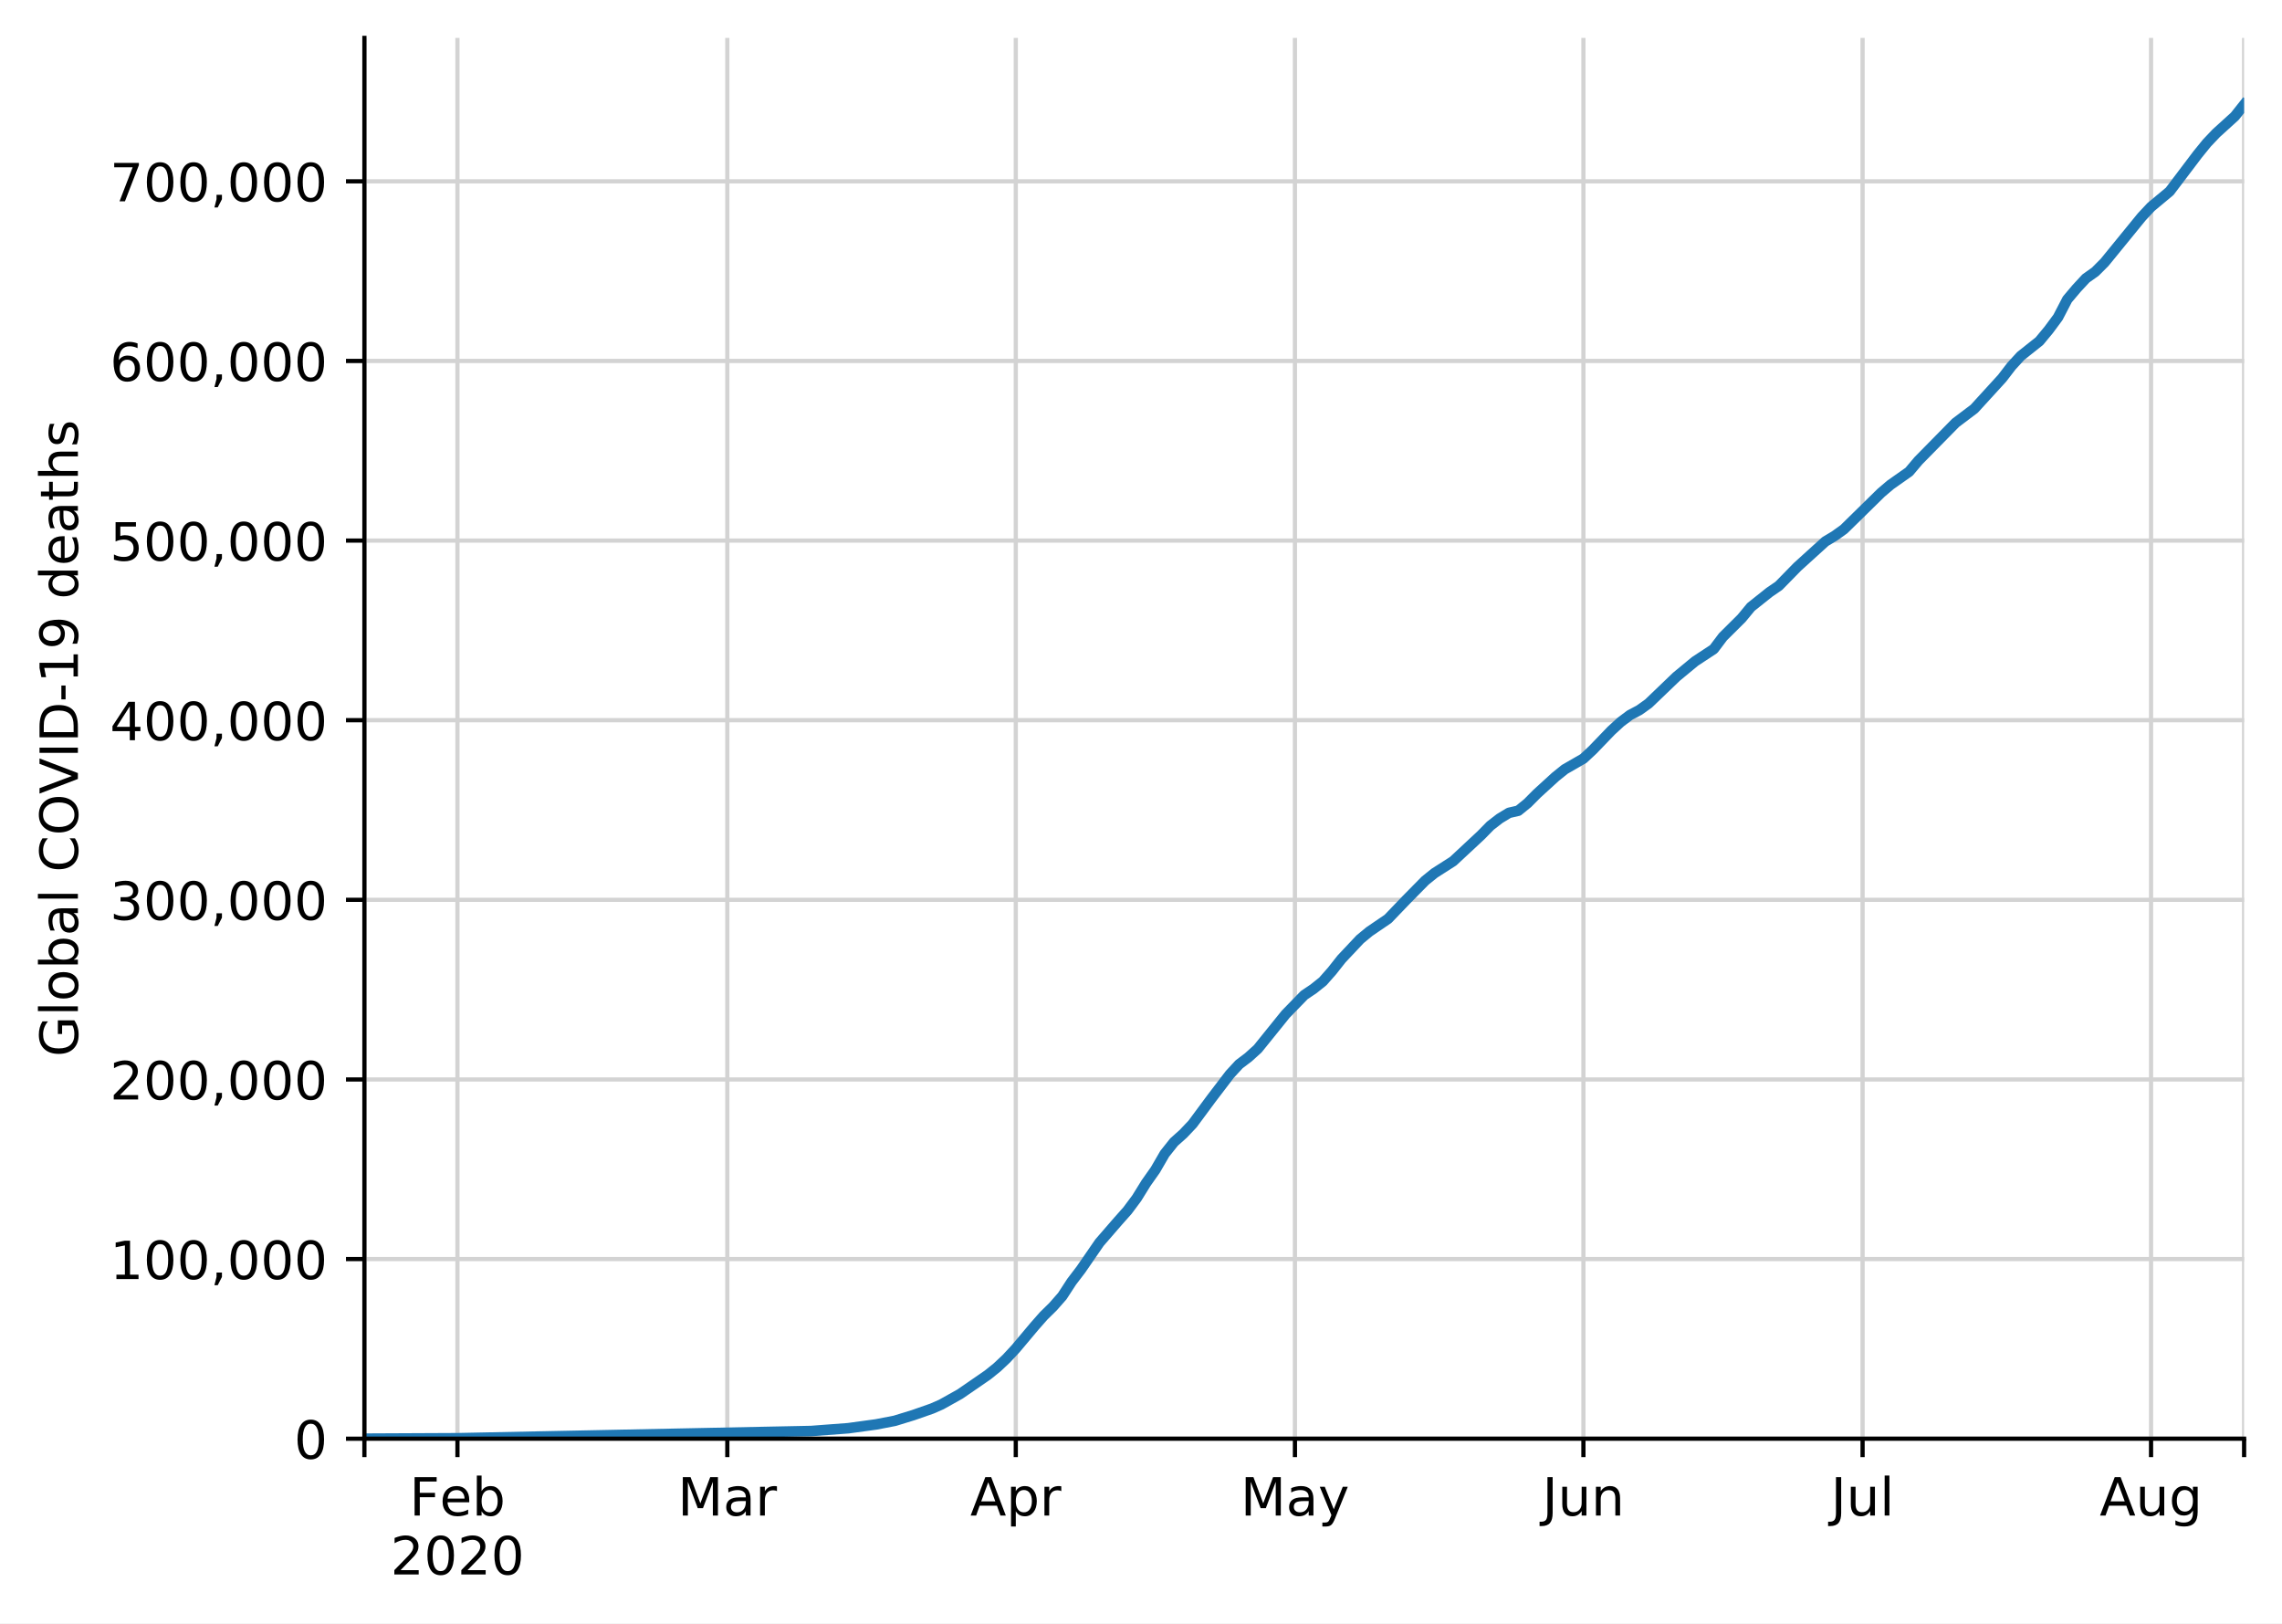
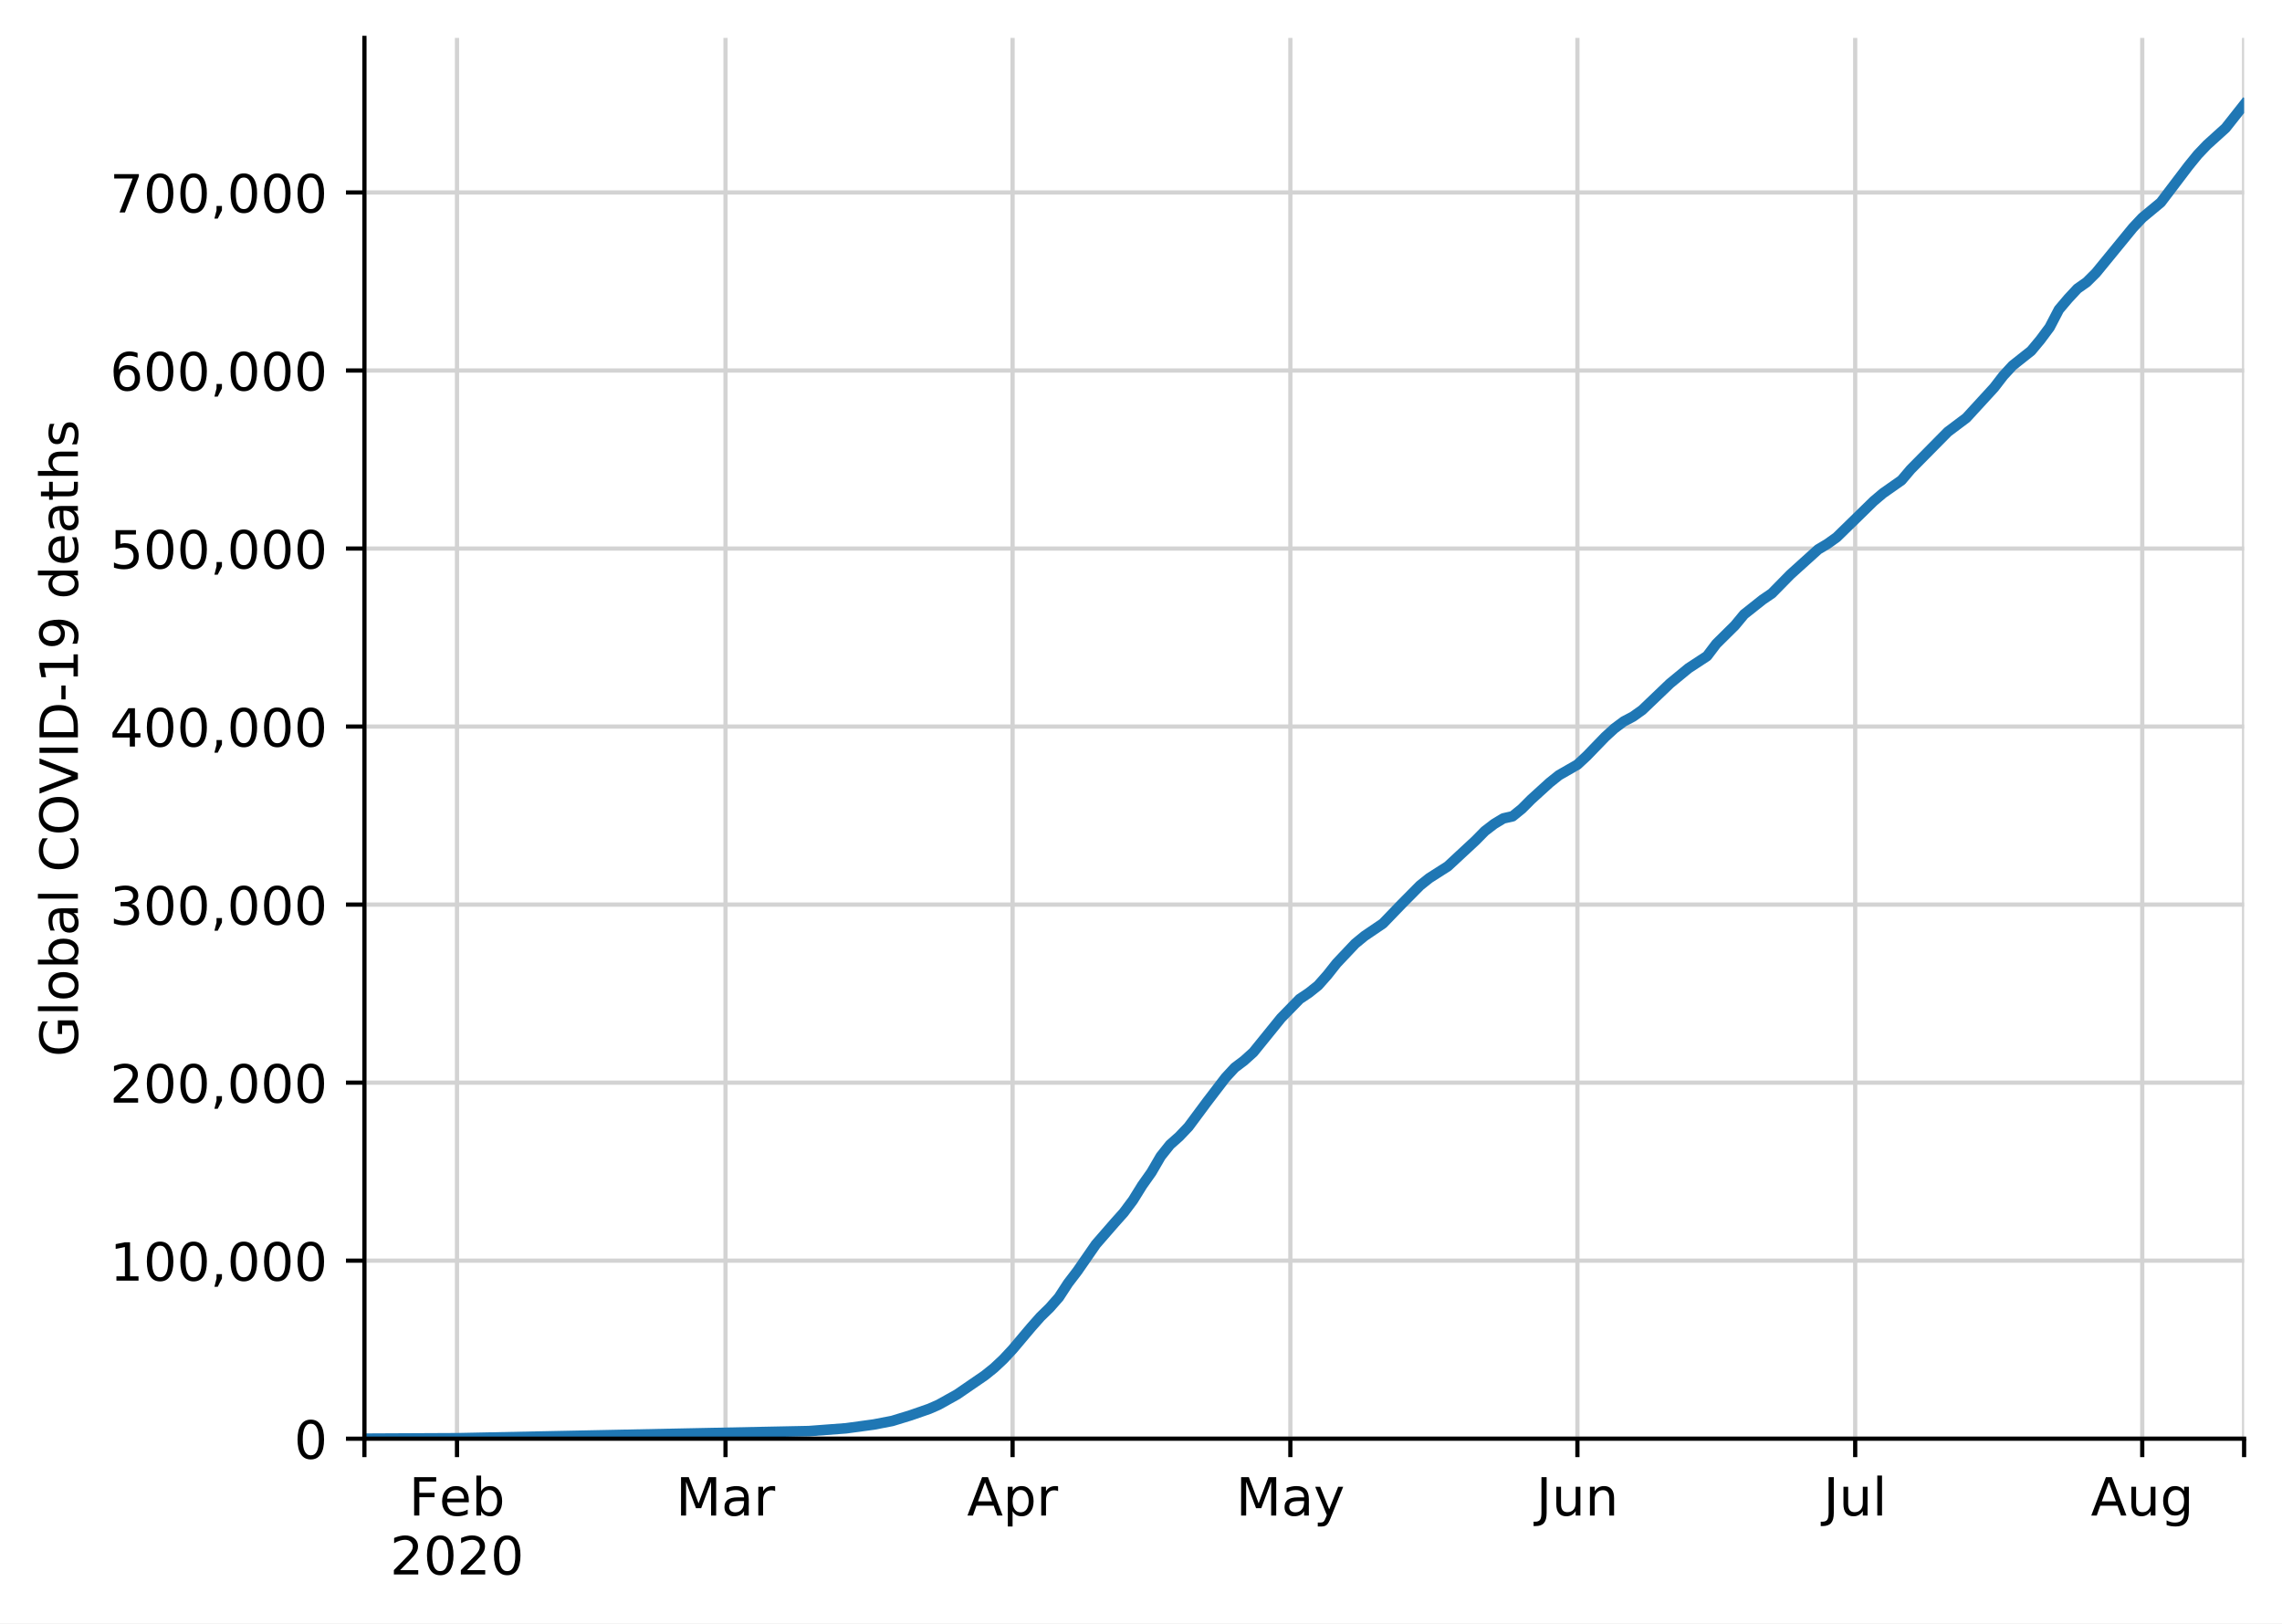
<svg xmlns="http://www.w3.org/2000/svg" xmlns:xlink="http://www.w3.org/1999/xlink" height="308.388pt" version="1.1" viewBox="0 0 433.551 308.388" width="433.551pt">
  <defs>
    <style type="text/css">
*{stroke-linecap:butt;stroke-linejoin:round;}
  </style>
  </defs>
  <g id="figure_1">
    <g id="patch_1">
      <path d="M 0 308.388  L 433.551 308.388  L 433.551 0  L 0 0  z " style="fill:#ffffff;" />
    </g>
    <g id="axes_1">
      <g id="patch_2">
        <path d="M 69.231 273.312  L 426.351 273.312  L 426.351 7.2  L 69.231 7.2  z " style="fill:#ffffff;" />
      </g>
      <g id="matplotlib.axis_1">
        <g id="xtick_1">
          <g id="line2d_1">
-             <path clip-path="url(#p9a4ce46e12)" d="M 69.231 273.312  L 69.231 7.2  " style="fill:none;stroke:#d3d3d3;stroke-linecap:square;stroke-width:0.8;" />
+             <path clip-path="url(#p8635468625)" d="M 69.231 273.312  L 69.231 7.2  " style="fill:none;stroke:#d3d3d3;stroke-linecap:square;stroke-width:0.8;" />
          </g>
          <g id="line2d_2">
            <defs>
-               <path d="M 0 0  L 0 3.5  " id="m54dbe8d47c" style="stroke:#000000;stroke-width:0.8;" />
-             </defs>
-             <g>
-               <use style="stroke:#000000;stroke-width:0.8;" x="69.231" xlink:href="#m54dbe8d47c" y="273.312" />
+               <path d="M 0 0  L 0 3.5  " id="m05b90175b7" style="stroke:#000000;stroke-width:0.8;" />
+             </defs>
+             <g>
+               <use style="stroke:#000000;stroke-width:0.8;" x="69.231" xlink:href="#m05b90175b7" y="273.312" />
            </g>
          </g>
        </g>
        <g id="xtick_2">
          <g id="line2d_3">
-             <path clip-path="url(#p9a4ce46e12)" d="M 86.91 273.312  L 86.91 7.2  " style="fill:none;stroke:#d3d3d3;stroke-linecap:square;stroke-width:0.8;" />
+             <path clip-path="url(#p8635468625)" d="M 86.823 273.312  L 86.823 7.2  " style="fill:none;stroke:#d3d3d3;stroke-linecap:square;stroke-width:0.8;" />
          </g>
          <g id="line2d_4">
            <g>
-               <use style="stroke:#000000;stroke-width:0.8;" x="86.91" xlink:href="#m54dbe8d47c" y="273.312" />
+               <use style="stroke:#000000;stroke-width:0.8;" x="86.823" xlink:href="#m05b90175b7" y="273.312" />
            </g>
          </g>
          <g id="text_1">
            <defs>
              <path d="M 9.812 72.906  L 51.703 72.906  L 51.703 64.594  L 19.672 64.594  L 19.672 43.109  L 48.578 43.109  L 48.578 34.812  L 19.672 34.812  L 19.672 0  L 9.812 0  z " id="DejaVuSans-70" />
              <path d="M 56.203 29.594  L 56.203 25.203  L 14.891 25.203  Q 15.484 15.922 20.484 11.062  Q 25.484 6.203 34.422 6.203  Q 39.594 6.203 44.453 7.469  Q 49.312 8.734 54.109 11.281  L 54.109 2.781  Q 49.266 0.734 44.188 -0.344  Q 39.109 -1.422 33.891 -1.422  Q 20.797 -1.422 13.156 6.188  Q 5.516 13.812 5.516 26.812  Q 5.516 40.234 12.766 48.109  Q 20.016 56 32.328 56  Q 43.359 56 49.781 48.891  Q 56.203 41.797 56.203 29.594  z M 47.219 32.234  Q 47.125 39.594 43.094 43.984  Q 39.062 48.391 32.422 48.391  Q 24.906 48.391 20.391 44.141  Q 15.875 39.891 15.188 32.172  z " id="DejaVuSans-101" />
              <path d="M 48.688 27.297  Q 48.688 37.203 44.609 42.844  Q 40.531 48.484 33.406 48.484  Q 26.266 48.484 22.188 42.844  Q 18.109 37.203 18.109 27.297  Q 18.109 17.391 22.188 11.75  Q 26.266 6.109 33.406 6.109  Q 40.531 6.109 44.609 11.75  Q 48.688 17.391 48.688 27.297  z M 18.109 46.391  Q 20.953 51.266 25.266 53.625  Q 29.594 56 35.594 56  Q 45.562 56 51.781 48.094  Q 58.016 40.188 58.016 27.297  Q 58.016 14.406 51.781 6.484  Q 45.562 -1.422 35.594 -1.422  Q 29.594 -1.422 25.266 0.953  Q 20.953 3.328 18.109 8.203  L 18.109 0  L 9.078 0  L 9.078 75.984  L 18.109 75.984  z " id="DejaVuSans-98" />
            </defs>
-             <g transform="translate(77.7878 287.9104)scale(0.1 -0.1)">
+             <g transform="translate(77.70071 287.9104)scale(0.1 -0.1)">
              <use xlink:href="#DejaVuSans-70" />
              <use x="57.441" xlink:href="#DejaVuSans-101" />
              <use x="118.965" xlink:href="#DejaVuSans-98" />
            </g>
            <defs>
              <path d="M 19.188 8.297  L 53.609 8.297  L 53.609 0  L 7.328 0  L 7.328 8.297  Q 12.938 14.109 22.625 23.891  Q 32.328 33.688 34.812 36.531  Q 39.547 41.844 41.422 45.531  Q 43.312 49.219 43.312 52.781  Q 43.312 58.594 39.234 62.25  Q 35.156 65.922 28.609 65.922  Q 23.969 65.922 18.812 64.312  Q 13.672 62.703 7.812 59.422  L 7.812 69.391  Q 13.766 71.781 18.938 73  Q 24.125 74.219 28.422 74.219  Q 39.75 74.219 46.484 68.547  Q 53.219 62.891 53.219 53.422  Q 53.219 48.922 51.531 44.891  Q 49.859 40.875 45.406 35.406  Q 44.188 33.984 37.641 27.219  Q 31.109 20.453 19.188 8.297  z " id="DejaVuSans-50" />
              <path d="M 31.781 66.406  Q 24.172 66.406 20.328 58.906  Q 16.5 51.422 16.5 36.375  Q 16.5 21.391 20.328 13.891  Q 24.172 6.391 31.781 6.391  Q 39.453 6.391 43.281 13.891  Q 47.125 21.391 47.125 36.375  Q 47.125 51.422 43.281 58.906  Q 39.453 66.406 31.781 66.406  z M 31.781 74.219  Q 44.047 74.219 50.516 64.516  Q 56.984 54.828 56.984 36.375  Q 56.984 17.969 50.516 8.266  Q 44.047 -1.422 31.781 -1.422  Q 19.531 -1.422 13.062 8.266  Q 6.594 17.969 6.594 36.375  Q 6.594 54.828 13.062 64.516  Q 19.531 74.219 31.781 74.219  z " id="DejaVuSans-48" />
            </defs>
-             <g transform="translate(74.18546 299.1082)scale(0.1 -0.1)">
+             <g transform="translate(74.09837 299.1082)scale(0.1 -0.1)">
              <use xlink:href="#DejaVuSans-50" />
              <use x="63.623" xlink:href="#DejaVuSans-48" />
              <use x="127.246" xlink:href="#DejaVuSans-50" />
              <use x="190.869" xlink:href="#DejaVuSans-48" />
            </g>
          </g>
        </g>
        <g id="xtick_3">
          <g id="line2d_5">
-             <path clip-path="url(#p9a4ce46e12)" d="M 138.18 273.312  L 138.18 7.2  " style="fill:none;stroke:#d3d3d3;stroke-linecap:square;stroke-width:0.8;" />
+             <path clip-path="url(#p8635468625)" d="M 137.841 273.312  L 137.841 7.2  " style="fill:none;stroke:#d3d3d3;stroke-linecap:square;stroke-width:0.8;" />
          </g>
          <g id="line2d_6">
            <g>
-               <use style="stroke:#000000;stroke-width:0.8;" x="138.18" xlink:href="#m54dbe8d47c" y="273.312" />
+               <use style="stroke:#000000;stroke-width:0.8;" x="137.841" xlink:href="#m05b90175b7" y="273.312" />
            </g>
          </g>
          <g id="text_2">
            <defs>
              <path d="M 9.812 72.906  L 24.516 72.906  L 43.109 23.297  L 61.812 72.906  L 76.516 72.906  L 76.516 0  L 66.891 0  L 66.891 64.016  L 48.094 14.016  L 38.188 14.016  L 19.391 64.016  L 19.391 0  L 9.812 0  z " id="DejaVuSans-77" />
              <path d="M 34.281 27.484  Q 23.391 27.484 19.188 25  Q 14.984 22.516 14.984 16.5  Q 14.984 11.719 18.141 8.906  Q 21.297 6.109 26.703 6.109  Q 34.188 6.109 38.703 11.406  Q 43.219 16.703 43.219 25.484  L 43.219 27.484  z M 52.203 31.203  L 52.203 0  L 43.219 0  L 43.219 8.297  Q 40.141 3.328 35.547 0.953  Q 30.953 -1.422 24.312 -1.422  Q 15.922 -1.422 10.953 3.297  Q 6 8.016 6 15.922  Q 6 25.141 12.172 29.828  Q 18.359 34.516 30.609 34.516  L 43.219 34.516  L 43.219 35.406  Q 43.219 41.609 39.141 45  Q 35.062 48.391 27.688 48.391  Q 23 48.391 18.547 47.266  Q 14.109 46.141 10.016 43.891  L 10.016 52.203  Q 14.938 54.109 19.578 55.047  Q 24.219 56 28.609 56  Q 40.484 56 46.344 49.844  Q 52.203 43.703 52.203 31.203  z " id="DejaVuSans-97" />
              <path d="M 41.109 46.297  Q 39.594 47.172 37.812 47.578  Q 36.031 48 33.891 48  Q 26.266 48 22.188 43.047  Q 18.109 38.094 18.109 28.812  L 18.109 0  L 9.078 0  L 9.078 54.688  L 18.109 54.688  L 18.109 46.188  Q 20.953 51.172 25.484 53.578  Q 30.031 56 36.531 56  Q 37.453 56 38.578 55.875  Q 39.703 55.766 41.062 55.516  z " id="DejaVuSans-114" />
            </defs>
-             <g transform="translate(128.7466 287.9104)scale(0.1 -0.1)">
+             <g transform="translate(128.4069 287.9104)scale(0.1 -0.1)">
              <use xlink:href="#DejaVuSans-77" />
              <use x="86.279" xlink:href="#DejaVuSans-97" />
              <use x="147.559" xlink:href="#DejaVuSans-114" />
            </g>
          </g>
        </g>
        <g id="xtick_4">
          <g id="line2d_7">
-             <path clip-path="url(#p9a4ce46e12)" d="M 192.986 273.312  L 192.986 7.2  " style="fill:none;stroke:#d3d3d3;stroke-linecap:square;stroke-width:0.8;" />
+             <path clip-path="url(#p8635468625)" d="M 192.376 273.312  L 192.376 7.2  " style="fill:none;stroke:#d3d3d3;stroke-linecap:square;stroke-width:0.8;" />
          </g>
          <g id="line2d_8">
            <g>
-               <use style="stroke:#000000;stroke-width:0.8;" x="192.986" xlink:href="#m54dbe8d47c" y="273.312" />
+               <use style="stroke:#000000;stroke-width:0.8;" x="192.376" xlink:href="#m05b90175b7" y="273.312" />
            </g>
          </g>
          <g id="text_3">
            <defs>
              <path d="M 34.188 63.188  L 20.797 26.906  L 47.609 26.906  z M 28.609 72.906  L 39.797 72.906  L 67.578 0  L 57.328 0  L 50.688 18.703  L 17.828 18.703  L 11.188 0  L 0.781 0  z " id="DejaVuSans-65" />
              <path d="M 18.109 8.203  L 18.109 -20.797  L 9.078 -20.797  L 9.078 54.688  L 18.109 54.688  L 18.109 46.391  Q 20.953 51.266 25.266 53.625  Q 29.594 56 35.594 56  Q 45.562 56 51.781 48.094  Q 58.016 40.188 58.016 27.297  Q 58.016 14.406 51.781 6.484  Q 45.562 -1.422 35.594 -1.422  Q 29.594 -1.422 25.266 0.953  Q 20.953 3.328 18.109 8.203  z M 48.688 27.297  Q 48.688 37.203 44.609 42.844  Q 40.531 48.484 33.406 48.484  Q 26.266 48.484 22.188 42.844  Q 18.109 37.203 18.109 27.297  Q 18.109 17.391 22.188 11.75  Q 26.266 6.109 33.406 6.109  Q 40.531 6.109 44.609 11.75  Q 48.688 17.391 48.688 27.297  z " id="DejaVuSans-112" />
            </defs>
-             <g transform="translate(184.3357 287.9104)scale(0.1 -0.1)">
+             <g transform="translate(183.7261 287.9104)scale(0.1 -0.1)">
              <use xlink:href="#DejaVuSans-65" />
              <use x="68.408" xlink:href="#DejaVuSans-112" />
              <use x="131.885" xlink:href="#DejaVuSans-114" />
            </g>
          </g>
        </g>
        <g id="xtick_5">
          <g id="line2d_9">
-             <path clip-path="url(#p9a4ce46e12)" d="M 246.023 273.312  L 246.023 7.2  " style="fill:none;stroke:#d3d3d3;stroke-linecap:square;stroke-width:0.8;" />
+             <path clip-path="url(#p8635468625)" d="M 245.152 273.312  L 245.152 7.2  " style="fill:none;stroke:#d3d3d3;stroke-linecap:square;stroke-width:0.8;" />
          </g>
          <g id="line2d_10">
            <g>
-               <use style="stroke:#000000;stroke-width:0.8;" x="246.023" xlink:href="#m54dbe8d47c" y="273.312" />
+               <use style="stroke:#000000;stroke-width:0.8;" x="245.152" xlink:href="#m05b90175b7" y="273.312" />
            </g>
          </g>
          <g id="text_4">
            <defs>
              <path d="M 32.172 -5.078  Q 28.375 -14.844 24.75 -17.812  Q 21.141 -20.797 15.094 -20.797  L 7.906 -20.797  L 7.906 -13.281  L 13.188 -13.281  Q 16.891 -13.281 18.938 -11.516  Q 21 -9.766 23.484 -3.219  L 25.094 0.875  L 2.984 54.688  L 12.5 54.688  L 29.594 11.922  L 46.688 54.688  L 56.203 54.688  z " id="DejaVuSans-121" />
            </defs>
-             <g transform="translate(235.6858 287.9104)scale(0.1 -0.1)">
+             <g transform="translate(234.8149 287.9104)scale(0.1 -0.1)">
              <use xlink:href="#DejaVuSans-77" />
              <use x="86.279" xlink:href="#DejaVuSans-97" />
              <use x="147.559" xlink:href="#DejaVuSans-121" />
            </g>
          </g>
        </g>
        <g id="xtick_6">
          <g id="line2d_11">
-             <path clip-path="url(#p9a4ce46e12)" d="M 300.829 273.312  L 300.829 7.2  " style="fill:none;stroke:#d3d3d3;stroke-linecap:square;stroke-width:0.8;" />
+             <path clip-path="url(#p8635468625)" d="M 299.688 273.312  L 299.688 7.2  " style="fill:none;stroke:#d3d3d3;stroke-linecap:square;stroke-width:0.8;" />
          </g>
          <g id="line2d_12">
            <g>
-               <use style="stroke:#000000;stroke-width:0.8;" x="300.829" xlink:href="#m54dbe8d47c" y="273.312" />
+               <use style="stroke:#000000;stroke-width:0.8;" x="299.688" xlink:href="#m05b90175b7" y="273.312" />
            </g>
          </g>
          <g id="text_5">
            <defs>
              <path d="M 9.812 72.906  L 19.672 72.906  L 19.672 5.078  Q 19.672 -8.109 14.672 -14.062  Q 9.672 -20.016 -1.422 -20.016  L -5.172 -20.016  L -5.172 -11.719  L -2.094 -11.719  Q 4.438 -11.719 7.125 -8.047  Q 9.812 -4.391 9.812 5.078  z " id="DejaVuSans-74" />
              <path d="M 8.5 21.578  L 8.5 54.688  L 17.484 54.688  L 17.484 21.922  Q 17.484 14.156 20.5 10.266  Q 23.531 6.391 29.594 6.391  Q 36.859 6.391 41.078 11.031  Q 45.312 15.672 45.312 23.688  L 45.312 54.688  L 54.297 54.688  L 54.297 0  L 45.312 0  L 45.312 8.406  Q 42.047 3.422 37.719 1  Q 33.406 -1.422 27.688 -1.422  Q 18.266 -1.422 13.375 4.438  Q 8.5 10.297 8.5 21.578  z M 31.109 56  z " id="DejaVuSans-117" />
              <path d="M 54.891 33.016  L 54.891 0  L 45.906 0  L 45.906 32.719  Q 45.906 40.484 42.875 44.328  Q 39.844 48.188 33.797 48.188  Q 26.516 48.188 22.312 43.547  Q 18.109 38.922 18.109 30.906  L 18.109 0  L 9.078 0  L 9.078 54.688  L 18.109 54.688  L 18.109 46.188  Q 21.344 51.125 25.703 53.562  Q 30.078 56 35.797 56  Q 45.219 56 50.047 50.172  Q 54.891 44.344 54.891 33.016  z " id="DejaVuSans-110" />
            </defs>
-             <g transform="translate(293.0164 287.9104)scale(0.1 -0.1)">
+             <g transform="translate(291.8755 287.9104)scale(0.1 -0.1)">
              <use xlink:href="#DejaVuSans-74" />
              <use x="29.492" xlink:href="#DejaVuSans-117" />
              <use x="92.871" xlink:href="#DejaVuSans-110" />
            </g>
          </g>
        </g>
        <g id="xtick_7">
          <g id="line2d_13">
-             <path clip-path="url(#p9a4ce46e12)" d="M 353.866 273.312  L 353.866 7.2  " style="fill:none;stroke:#d3d3d3;stroke-linecap:square;stroke-width:0.8;" />
+             <path clip-path="url(#p8635468625)" d="M 352.464 273.312  L 352.464 7.2  " style="fill:none;stroke:#d3d3d3;stroke-linecap:square;stroke-width:0.8;" />
          </g>
          <g id="line2d_14">
            <g>
-               <use style="stroke:#000000;stroke-width:0.8;" x="353.866" xlink:href="#m54dbe8d47c" y="273.312" />
+               <use style="stroke:#000000;stroke-width:0.8;" x="352.464" xlink:href="#m05b90175b7" y="273.312" />
            </g>
          </g>
          <g id="text_6">
            <defs>
              <path d="M 9.422 75.984  L 18.406 75.984  L 18.406 0  L 9.422 0  z " id="DejaVuSans-108" />
            </defs>
-             <g transform="translate(347.8337 287.9104)scale(0.1 -0.1)">
+             <g transform="translate(346.4315 287.9104)scale(0.1 -0.1)">
              <use xlink:href="#DejaVuSans-74" />
              <use x="29.492" xlink:href="#DejaVuSans-117" />
              <use x="92.871" xlink:href="#DejaVuSans-108" />
            </g>
          </g>
        </g>
        <g id="xtick_8">
          <g id="line2d_15">
-             <path clip-path="url(#p9a4ce46e12)" d="M 408.672 273.312  L 408.672 7.2  " style="fill:none;stroke:#d3d3d3;stroke-linecap:square;stroke-width:0.8;" />
+             <path clip-path="url(#p8635468625)" d="M 407 273.312  L 407 7.2  " style="fill:none;stroke:#d3d3d3;stroke-linecap:square;stroke-width:0.8;" />
          </g>
          <g id="line2d_16">
            <g>
-               <use style="stroke:#000000;stroke-width:0.8;" x="408.672" xlink:href="#m54dbe8d47c" y="273.312" />
+               <use style="stroke:#000000;stroke-width:0.8;" x="407" xlink:href="#m05b90175b7" y="273.312" />
            </g>
          </g>
          <g id="text_7">
            <defs>
              <path d="M 45.406 27.984  Q 45.406 37.75 41.375 43.109  Q 37.359 48.484 30.078 48.484  Q 22.859 48.484 18.828 43.109  Q 14.797 37.75 14.797 27.984  Q 14.797 18.266 18.828 12.891  Q 22.859 7.516 30.078 7.516  Q 37.359 7.516 41.375 12.891  Q 45.406 18.266 45.406 27.984  z M 54.391 6.781  Q 54.391 -7.172 48.188 -13.984  Q 42 -20.797 29.203 -20.797  Q 24.469 -20.797 20.266 -20.094  Q 16.062 -19.391 12.109 -17.922  L 12.109 -9.188  Q 16.062 -11.328 19.922 -12.344  Q 23.781 -13.375 27.781 -13.375  Q 36.625 -13.375 41.016 -8.766  Q 45.406 -4.156 45.406 5.172  L 45.406 9.625  Q 42.625 4.781 38.281 2.391  Q 33.938 0 27.875 0  Q 17.828 0 11.672 7.656  Q 5.516 15.328 5.516 27.984  Q 5.516 40.672 11.672 48.328  Q 17.828 56 27.875 56  Q 33.938 56 38.281 53.609  Q 42.625 51.219 45.406 46.391  L 45.406 54.688  L 54.391 54.688  z " id="DejaVuSans-103" />
            </defs>
-             <g transform="translate(398.9088 287.9104)scale(0.1 -0.1)">
+             <g transform="translate(397.2366 287.9104)scale(0.1 -0.1)">
              <use xlink:href="#DejaVuSans-65" />
              <use x="68.408" xlink:href="#DejaVuSans-117" />
              <use x="131.787" xlink:href="#DejaVuSans-103" />
            </g>
          </g>
        </g>
        <g id="xtick_9">
          <g id="line2d_17">
-             <path clip-path="url(#p9a4ce46e12)" d="M 426.351 273.312  L 426.351 7.2  " style="fill:none;stroke:#d3d3d3;stroke-linecap:square;stroke-width:0.8;" />
+             <path clip-path="url(#p8635468625)" d="M 426.351 273.312  L 426.351 7.2  " style="fill:none;stroke:#d3d3d3;stroke-linecap:square;stroke-width:0.8;" />
          </g>
          <g id="line2d_18">
            <g>
-               <use style="stroke:#000000;stroke-width:0.8;" x="426.351" xlink:href="#m54dbe8d47c" y="273.312" />
+               <use style="stroke:#000000;stroke-width:0.8;" x="426.351" xlink:href="#m05b90175b7" y="273.312" />
            </g>
          </g>
        </g>
      </g>
      <g id="matplotlib.axis_2">
        <g id="ytick_1">
          <g id="line2d_19">
-             <path clip-path="url(#p9a4ce46e12)" d="M 69.231 273.312  L 426.351 273.312  " style="fill:none;stroke:#d3d3d3;stroke-linecap:square;stroke-width:0.8;" />
+             <path clip-path="url(#p8635468625)" d="M 69.231 273.312  L 426.351 273.312  " style="fill:none;stroke:#d3d3d3;stroke-linecap:square;stroke-width:0.8;" />
          </g>
          <g id="line2d_20">
            <defs>
-               <path d="M 0 0  L -3.5 0  " id="m6add085fc6" style="stroke:#000000;stroke-width:0.8;" />
-             </defs>
-             <g>
-               <use style="stroke:#000000;stroke-width:0.8;" x="69.231" xlink:href="#m6add085fc6" y="273.312" />
+               <path d="M 0 0  L -3.5 0  " id="m263d7c39d9" style="stroke:#000000;stroke-width:0.8;" />
+             </defs>
+             <g>
+               <use style="stroke:#000000;stroke-width:0.8;" x="69.231" xlink:href="#m263d7c39d9" y="273.312" />
            </g>
          </g>
          <g id="text_8">
            <g transform="translate(55.86875 277.1112)scale(0.1 -0.1)">
              <use xlink:href="#DejaVuSans-48" />
            </g>
          </g>
        </g>
        <g id="ytick_2">
          <g id="line2d_21">
-             <path clip-path="url(#p9a4ce46e12)" d="M 69.231 239.188  L 426.351 239.188  " style="fill:none;stroke:#d3d3d3;stroke-linecap:square;stroke-width:0.8;" />
+             <path clip-path="url(#p8635468625)" d="M 69.231 239.491  L 426.351 239.491  " style="fill:none;stroke:#d3d3d3;stroke-linecap:square;stroke-width:0.8;" />
          </g>
          <g id="line2d_22">
            <g>
-               <use style="stroke:#000000;stroke-width:0.8;" x="69.231" xlink:href="#m6add085fc6" y="239.188" />
+               <use style="stroke:#000000;stroke-width:0.8;" x="69.231" xlink:href="#m263d7c39d9" y="239.491" />
            </g>
          </g>
          <g id="text_9">
            <defs>
              <path d="M 12.406 8.297  L 28.516 8.297  L 28.516 63.922  L 10.984 60.406  L 10.984 69.391  L 28.422 72.906  L 38.281 72.906  L 38.281 8.297  L 54.391 8.297  L 54.391 0  L 12.406 0  z " id="DejaVuSans-49" />
              <path d="M 11.719 12.406  L 22.016 12.406  L 22.016 4  L 14.016 -11.625  L 7.719 -11.625  L 11.719 4  z " id="DejaVuSans-44" />
            </defs>
-             <g transform="translate(20.87813 242.9875)scale(0.1 -0.1)">
+             <g transform="translate(20.87813 243.2902)scale(0.1 -0.1)">
              <use xlink:href="#DejaVuSans-49" />
              <use x="63.623" xlink:href="#DejaVuSans-48" />
              <use x="127.246" xlink:href="#DejaVuSans-48" />
              <use x="190.869" xlink:href="#DejaVuSans-44" />
              <use x="222.656" xlink:href="#DejaVuSans-48" />
              <use x="286.279" xlink:href="#DejaVuSans-48" />
              <use x="349.902" xlink:href="#DejaVuSans-48" />
            </g>
          </g>
        </g>
        <g id="ytick_3">
          <g id="line2d_23">
-             <path clip-path="url(#p9a4ce46e12)" d="M 69.231 205.065  L 426.351 205.065  " style="fill:none;stroke:#d3d3d3;stroke-linecap:square;stroke-width:0.8;" />
+             <path clip-path="url(#p8635468625)" d="M 69.231 205.67  L 426.351 205.67  " style="fill:none;stroke:#d3d3d3;stroke-linecap:square;stroke-width:0.8;" />
          </g>
          <g id="line2d_24">
            <g>
-               <use style="stroke:#000000;stroke-width:0.8;" x="69.231" xlink:href="#m6add085fc6" y="205.065" />
+               <use style="stroke:#000000;stroke-width:0.8;" x="69.231" xlink:href="#m263d7c39d9" y="205.67" />
            </g>
          </g>
          <g id="text_10">
-             <g transform="translate(20.87813 208.8638)scale(0.1 -0.1)">
+             <g transform="translate(20.87813 209.4692)scale(0.1 -0.1)">
              <use xlink:href="#DejaVuSans-50" />
              <use x="63.623" xlink:href="#DejaVuSans-48" />
              <use x="127.246" xlink:href="#DejaVuSans-48" />
              <use x="190.869" xlink:href="#DejaVuSans-44" />
              <use x="222.656" xlink:href="#DejaVuSans-48" />
              <use x="286.279" xlink:href="#DejaVuSans-48" />
              <use x="349.902" xlink:href="#DejaVuSans-48" />
            </g>
          </g>
        </g>
        <g id="ytick_4">
          <g id="line2d_25">
-             <path clip-path="url(#p9a4ce46e12)" d="M 69.231 170.941  L 426.351 170.941  " style="fill:none;stroke:#d3d3d3;stroke-linecap:square;stroke-width:0.8;" />
+             <path clip-path="url(#p8635468625)" d="M 69.231 171.849  L 426.351 171.849  " style="fill:none;stroke:#d3d3d3;stroke-linecap:square;stroke-width:0.8;" />
          </g>
          <g id="line2d_26">
            <g>
-               <use style="stroke:#000000;stroke-width:0.8;" x="69.231" xlink:href="#m6add085fc6" y="170.941" />
+               <use style="stroke:#000000;stroke-width:0.8;" x="69.231" xlink:href="#m263d7c39d9" y="171.849" />
            </g>
          </g>
          <g id="text_11">
            <defs>
              <path d="M 40.578 39.312  Q 47.656 37.797 51.625 33  Q 55.609 28.219 55.609 21.188  Q 55.609 10.406 48.188 4.484  Q 40.766 -1.422 27.094 -1.422  Q 22.516 -1.422 17.656 -0.516  Q 12.797 0.391 7.625 2.203  L 7.625 11.719  Q 11.719 9.328 16.594 8.109  Q 21.484 6.891 26.812 6.891  Q 36.078 6.891 40.938 10.547  Q 45.797 14.203 45.797 21.188  Q 45.797 27.641 41.281 31.266  Q 36.766 34.906 28.719 34.906  L 20.219 34.906  L 20.219 43.016  L 29.109 43.016  Q 36.375 43.016 40.234 45.922  Q 44.094 48.828 44.094 54.297  Q 44.094 59.906 40.109 62.906  Q 36.141 65.922 28.719 65.922  Q 24.656 65.922 20.016 65.031  Q 15.375 64.156 9.812 62.312  L 9.812 71.094  Q 15.438 72.656 20.344 73.438  Q 25.25 74.219 29.594 74.219  Q 40.828 74.219 47.359 69.109  Q 53.906 64.016 53.906 55.328  Q 53.906 49.266 50.438 45.094  Q 46.969 40.922 40.578 39.312  z " id="DejaVuSans-51" />
            </defs>
-             <g transform="translate(20.87813 174.7401)scale(0.1 -0.1)">
+             <g transform="translate(20.87813 175.6483)scale(0.1 -0.1)">
              <use xlink:href="#DejaVuSans-51" />
              <use x="63.623" xlink:href="#DejaVuSans-48" />
              <use x="127.246" xlink:href="#DejaVuSans-48" />
              <use x="190.869" xlink:href="#DejaVuSans-44" />
              <use x="222.656" xlink:href="#DejaVuSans-48" />
              <use x="286.279" xlink:href="#DejaVuSans-48" />
              <use x="349.902" xlink:href="#DejaVuSans-48" />
            </g>
          </g>
        </g>
        <g id="ytick_5">
          <g id="line2d_27">
-             <path clip-path="url(#p9a4ce46e12)" d="M 69.231 136.817  L 426.351 136.817  " style="fill:none;stroke:#d3d3d3;stroke-linecap:square;stroke-width:0.8;" />
+             <path clip-path="url(#p8635468625)" d="M 69.231 138.028  L 426.351 138.028  " style="fill:none;stroke:#d3d3d3;stroke-linecap:square;stroke-width:0.8;" />
          </g>
          <g id="line2d_28">
            <g>
-               <use style="stroke:#000000;stroke-width:0.8;" x="69.231" xlink:href="#m6add085fc6" y="136.817" />
+               <use style="stroke:#000000;stroke-width:0.8;" x="69.231" xlink:href="#m263d7c39d9" y="138.028" />
            </g>
          </g>
          <g id="text_12">
            <defs>
              <path d="M 37.797 64.312  L 12.891 25.391  L 37.797 25.391  z M 35.203 72.906  L 47.609 72.906  L 47.609 25.391  L 58.016 25.391  L 58.016 17.188  L 47.609 17.188  L 47.609 0  L 37.797 0  L 37.797 17.188  L 4.891 17.188  L 4.891 26.703  z " id="DejaVuSans-52" />
            </defs>
-             <g transform="translate(20.87813 140.6163)scale(0.1 -0.1)">
+             <g transform="translate(20.87813 141.8273)scale(0.1 -0.1)">
              <use xlink:href="#DejaVuSans-52" />
              <use x="63.623" xlink:href="#DejaVuSans-48" />
              <use x="127.246" xlink:href="#DejaVuSans-48" />
              <use x="190.869" xlink:href="#DejaVuSans-44" />
              <use x="222.656" xlink:href="#DejaVuSans-48" />
              <use x="286.279" xlink:href="#DejaVuSans-48" />
              <use x="349.902" xlink:href="#DejaVuSans-48" />
            </g>
          </g>
        </g>
        <g id="ytick_6">
          <g id="line2d_29">
-             <path clip-path="url(#p9a4ce46e12)" d="M 69.231 102.693  L 426.351 102.693  " style="fill:none;stroke:#d3d3d3;stroke-linecap:square;stroke-width:0.8;" />
+             <path clip-path="url(#p8635468625)" d="M 69.231 104.207  L 426.351 104.207  " style="fill:none;stroke:#d3d3d3;stroke-linecap:square;stroke-width:0.8;" />
          </g>
          <g id="line2d_30">
            <g>
-               <use style="stroke:#000000;stroke-width:0.8;" x="69.231" xlink:href="#m6add085fc6" y="102.693" />
+               <use style="stroke:#000000;stroke-width:0.8;" x="69.231" xlink:href="#m263d7c39d9" y="104.207" />
            </g>
          </g>
          <g id="text_13">
            <defs>
              <path d="M 10.797 72.906  L 49.516 72.906  L 49.516 64.594  L 19.828 64.594  L 19.828 46.734  Q 21.969 47.469 24.109 47.828  Q 26.266 48.188 28.422 48.188  Q 40.625 48.188 47.75 41.5  Q 54.891 34.812 54.891 23.391  Q 54.891 11.625 47.562 5.094  Q 40.234 -1.422 26.906 -1.422  Q 22.312 -1.422 17.547 -0.641  Q 12.797 0.141 7.719 1.703  L 7.719 11.625  Q 12.109 9.234 16.797 8.062  Q 21.484 6.891 26.703 6.891  Q 35.156 6.891 40.078 11.328  Q 45.016 15.766 45.016 23.391  Q 45.016 31 40.078 35.438  Q 35.156 39.891 26.703 39.891  Q 22.75 39.891 18.812 39.016  Q 14.891 38.141 10.797 36.281  z " id="DejaVuSans-53" />
            </defs>
-             <g transform="translate(20.87813 106.4926)scale(0.1 -0.1)">
+             <g transform="translate(20.87813 108.0063)scale(0.1 -0.1)">
              <use xlink:href="#DejaVuSans-53" />
              <use x="63.623" xlink:href="#DejaVuSans-48" />
              <use x="127.246" xlink:href="#DejaVuSans-48" />
              <use x="190.869" xlink:href="#DejaVuSans-44" />
              <use x="222.656" xlink:href="#DejaVuSans-48" />
              <use x="286.279" xlink:href="#DejaVuSans-48" />
              <use x="349.902" xlink:href="#DejaVuSans-48" />
            </g>
          </g>
        </g>
        <g id="ytick_7">
          <g id="line2d_31">
-             <path clip-path="url(#p9a4ce46e12)" d="M 69.231 68.57  L 426.351 68.57  " style="fill:none;stroke:#d3d3d3;stroke-linecap:square;stroke-width:0.8;" />
+             <path clip-path="url(#p8635468625)" d="M 69.231 70.386  L 426.351 70.386  " style="fill:none;stroke:#d3d3d3;stroke-linecap:square;stroke-width:0.8;" />
          </g>
          <g id="line2d_32">
            <g>
-               <use style="stroke:#000000;stroke-width:0.8;" x="69.231" xlink:href="#m6add085fc6" y="68.57" />
+               <use style="stroke:#000000;stroke-width:0.8;" x="69.231" xlink:href="#m263d7c39d9" y="70.386" />
            </g>
          </g>
          <g id="text_14">
            <defs>
              <path d="M 33.016 40.375  Q 26.375 40.375 22.484 35.828  Q 18.609 31.297 18.609 23.391  Q 18.609 15.531 22.484 10.953  Q 26.375 6.391 33.016 6.391  Q 39.656 6.391 43.531 10.953  Q 47.406 15.531 47.406 23.391  Q 47.406 31.297 43.531 35.828  Q 39.656 40.375 33.016 40.375  z M 52.594 71.297  L 52.594 62.312  Q 48.875 64.062 45.094 64.984  Q 41.312 65.922 37.594 65.922  Q 27.828 65.922 22.672 59.328  Q 17.531 52.734 16.797 39.406  Q 19.672 43.656 24.016 45.922  Q 28.375 48.188 33.594 48.188  Q 44.578 48.188 50.953 41.516  Q 57.328 34.859 57.328 23.391  Q 57.328 12.156 50.688 5.359  Q 44.047 -1.422 33.016 -1.422  Q 20.359 -1.422 13.672 8.266  Q 6.984 17.969 6.984 36.375  Q 6.984 53.656 15.188 63.938  Q 23.391 74.219 37.203 74.219  Q 40.922 74.219 44.703 73.484  Q 48.484 72.75 52.594 71.297  z " id="DejaVuSans-54" />
            </defs>
-             <g transform="translate(20.87813 72.3689)scale(0.1 -0.1)">
+             <g transform="translate(20.87813 74.18529)scale(0.1 -0.1)">
              <use xlink:href="#DejaVuSans-54" />
              <use x="63.623" xlink:href="#DejaVuSans-48" />
              <use x="127.246" xlink:href="#DejaVuSans-48" />
              <use x="190.869" xlink:href="#DejaVuSans-44" />
              <use x="222.656" xlink:href="#DejaVuSans-48" />
              <use x="286.279" xlink:href="#DejaVuSans-48" />
              <use x="349.902" xlink:href="#DejaVuSans-48" />
            </g>
          </g>
        </g>
        <g id="ytick_8">
          <g id="line2d_33">
-             <path clip-path="url(#p9a4ce46e12)" d="M 69.231 34.446  L 426.351 34.446  " style="fill:none;stroke:#d3d3d3;stroke-linecap:square;stroke-width:0.8;" />
+             <path clip-path="url(#p8635468625)" d="M 69.231 36.565  L 426.351 36.565  " style="fill:none;stroke:#d3d3d3;stroke-linecap:square;stroke-width:0.8;" />
          </g>
          <g id="line2d_34">
            <g>
-               <use style="stroke:#000000;stroke-width:0.8;" x="69.231" xlink:href="#m6add085fc6" y="34.446" />
+               <use style="stroke:#000000;stroke-width:0.8;" x="69.231" xlink:href="#m263d7c39d9" y="36.565" />
            </g>
          </g>
          <g id="text_15">
            <defs>
              <path d="M 8.203 72.906  L 55.078 72.906  L 55.078 68.703  L 28.609 0  L 18.312 0  L 43.219 64.594  L 8.203 64.594  z " id="DejaVuSans-55" />
            </defs>
-             <g transform="translate(20.87813 38.24518)scale(0.1 -0.1)">
+             <g transform="translate(20.87813 40.36431)scale(0.1 -0.1)">
              <use xlink:href="#DejaVuSans-55" />
              <use x="63.623" xlink:href="#DejaVuSans-48" />
              <use x="127.246" xlink:href="#DejaVuSans-48" />
              <use x="190.869" xlink:href="#DejaVuSans-44" />
              <use x="222.656" xlink:href="#DejaVuSans-48" />
              <use x="286.279" xlink:href="#DejaVuSans-48" />
              <use x="349.902" xlink:href="#DejaVuSans-48" />
            </g>
          </g>
        </g>
        <g id="text_16">
          <defs>
            <path d="M 59.516 10.406  L 59.516 29.984  L 43.406 29.984  L 43.406 38.094  L 69.281 38.094  L 69.281 6.781  Q 63.578 2.734 56.688 0.656  Q 49.812 -1.422 42 -1.422  Q 24.906 -1.422 15.25 8.562  Q 5.609 18.562 5.609 36.375  Q 5.609 54.25 15.25 64.234  Q 24.906 74.219 42 74.219  Q 49.125 74.219 55.547 72.453  Q 61.969 70.703 67.391 67.281  L 67.391 56.781  Q 61.922 61.422 55.766 63.766  Q 49.609 66.109 42.828 66.109  Q 29.438 66.109 22.719 58.641  Q 16.016 51.172 16.016 36.375  Q 16.016 21.625 22.719 14.156  Q 29.438 6.688 42.828 6.688  Q 48.047 6.688 52.141 7.594  Q 56.25 8.5 59.516 10.406  z " id="DejaVuSans-71" />
            <path d="M 30.609 48.391  Q 23.391 48.391 19.188 42.75  Q 14.984 37.109 14.984 27.297  Q 14.984 17.484 19.156 11.844  Q 23.344 6.203 30.609 6.203  Q 37.797 6.203 41.984 11.859  Q 46.188 17.531 46.188 27.297  Q 46.188 37.016 41.984 42.703  Q 37.797 48.391 30.609 48.391  z M 30.609 56  Q 42.328 56 49.016 48.375  Q 55.719 40.766 55.719 27.297  Q 55.719 13.875 49.016 6.219  Q 42.328 -1.422 30.609 -1.422  Q 18.844 -1.422 12.172 6.219  Q 5.516 13.875 5.516 27.297  Q 5.516 40.766 12.172 48.375  Q 18.844 56 30.609 56  z " id="DejaVuSans-111" />
            <path id="DejaVuSans-32" />
            <path d="M 64.406 67.281  L 64.406 56.891  Q 59.422 61.531 53.781 63.812  Q 48.141 66.109 41.797 66.109  Q 29.297 66.109 22.656 58.469  Q 16.016 50.828 16.016 36.375  Q 16.016 21.969 22.656 14.328  Q 29.297 6.688 41.797 6.688  Q 48.141 6.688 53.781 8.984  Q 59.422 11.281 64.406 15.922  L 64.406 5.609  Q 59.234 2.094 53.438 0.328  Q 47.656 -1.422 41.219 -1.422  Q 24.656 -1.422 15.125 8.703  Q 5.609 18.844 5.609 36.375  Q 5.609 53.953 15.125 64.078  Q 24.656 74.219 41.219 74.219  Q 47.75 74.219 53.531 72.484  Q 59.328 70.75 64.406 67.281  z " id="DejaVuSans-67" />
            <path d="M 39.406 66.219  Q 28.656 66.219 22.328 58.203  Q 16.016 50.203 16.016 36.375  Q 16.016 22.609 22.328 14.594  Q 28.656 6.594 39.406 6.594  Q 50.141 6.594 56.422 14.594  Q 62.703 22.609 62.703 36.375  Q 62.703 50.203 56.422 58.203  Q 50.141 66.219 39.406 66.219  z M 39.406 74.219  Q 54.734 74.219 63.906 63.938  Q 73.094 53.656 73.094 36.375  Q 73.094 19.141 63.906 8.859  Q 54.734 -1.422 39.406 -1.422  Q 24.031 -1.422 14.812 8.828  Q 5.609 19.094 5.609 36.375  Q 5.609 53.656 14.812 63.938  Q 24.031 74.219 39.406 74.219  z " id="DejaVuSans-79" />
            <path d="M 28.609 0  L 0.781 72.906  L 11.078 72.906  L 34.188 11.531  L 57.328 72.906  L 67.578 72.906  L 39.797 0  z " id="DejaVuSans-86" />
            <path d="M 9.812 72.906  L 19.672 72.906  L 19.672 0  L 9.812 0  z " id="DejaVuSans-73" />
            <path d="M 19.672 64.797  L 19.672 8.109  L 31.594 8.109  Q 46.688 8.109 53.688 14.938  Q 60.688 21.781 60.688 36.531  Q 60.688 51.172 53.688 57.984  Q 46.688 64.797 31.594 64.797  z M 9.812 72.906  L 30.078 72.906  Q 51.266 72.906 61.172 64.094  Q 71.094 55.281 71.094 36.531  Q 71.094 17.672 61.125 8.828  Q 51.172 0 30.078 0  L 9.812 0  z " id="DejaVuSans-68" />
            <path d="M 4.891 31.391  L 31.203 31.391  L 31.203 23.391  L 4.891 23.391  z " id="DejaVuSans-45" />
            <path d="M 10.984 1.516  L 10.984 10.5  Q 14.703 8.734 18.5 7.812  Q 22.312 6.891 25.984 6.891  Q 35.75 6.891 40.891 13.453  Q 46.047 20.016 46.781 33.406  Q 43.953 29.203 39.594 26.953  Q 35.25 24.703 29.984 24.703  Q 19.047 24.703 12.672 31.312  Q 6.297 37.938 6.297 49.422  Q 6.297 60.641 12.938 67.422  Q 19.578 74.219 30.609 74.219  Q 43.266 74.219 49.922 64.516  Q 56.594 54.828 56.594 36.375  Q 56.594 19.141 48.406 8.859  Q 40.234 -1.422 26.422 -1.422  Q 22.703 -1.422 18.891 -0.688  Q 15.094 0.047 10.984 1.516  z M 30.609 32.422  Q 37.25 32.422 41.125 36.953  Q 45.016 41.5 45.016 49.422  Q 45.016 57.281 41.125 61.844  Q 37.25 66.406 30.609 66.406  Q 23.969 66.406 20.094 61.844  Q 16.219 57.281 16.219 49.422  Q 16.219 41.5 20.094 36.953  Q 23.969 32.422 30.609 32.422  z " id="DejaVuSans-57" />
            <path d="M 45.406 46.391  L 45.406 75.984  L 54.391 75.984  L 54.391 0  L 45.406 0  L 45.406 8.203  Q 42.578 3.328 38.25 0.953  Q 33.938 -1.422 27.875 -1.422  Q 17.969 -1.422 11.734 6.484  Q 5.516 14.406 5.516 27.297  Q 5.516 40.188 11.734 48.094  Q 17.969 56 27.875 56  Q 33.938 56 38.25 53.625  Q 42.578 51.266 45.406 46.391  z M 14.797 27.297  Q 14.797 17.391 18.875 11.75  Q 22.953 6.109 30.078 6.109  Q 37.203 6.109 41.297 11.75  Q 45.406 17.391 45.406 27.297  Q 45.406 37.203 41.297 42.844  Q 37.203 48.484 30.078 48.484  Q 22.953 48.484 18.875 42.844  Q 14.797 37.203 14.797 27.297  z " id="DejaVuSans-100" />
            <path d="M 18.312 70.219  L 18.312 54.688  L 36.812 54.688  L 36.812 47.703  L 18.312 47.703  L 18.312 18.016  Q 18.312 11.328 20.141 9.422  Q 21.969 7.516 27.594 7.516  L 36.812 7.516  L 36.812 0  L 27.594 0  Q 17.188 0 13.234 3.875  Q 9.281 7.766 9.281 18.016  L 9.281 47.703  L 2.688 47.703  L 2.688 54.688  L 9.281 54.688  L 9.281 70.219  z " id="DejaVuSans-116" />
            <path d="M 54.891 33.016  L 54.891 0  L 45.906 0  L 45.906 32.719  Q 45.906 40.484 42.875 44.328  Q 39.844 48.188 33.797 48.188  Q 26.516 48.188 22.312 43.547  Q 18.109 38.922 18.109 30.906  L 18.109 0  L 9.078 0  L 9.078 75.984  L 18.109 75.984  L 18.109 46.188  Q 21.344 51.125 25.703 53.562  Q 30.078 56 35.797 56  Q 45.219 56 50.047 50.172  Q 54.891 44.344 54.891 33.016  z " id="DejaVuSans-104" />
            <path d="M 44.281 53.078  L 44.281 44.578  Q 40.484 46.531 36.375 47.5  Q 32.281 48.484 27.875 48.484  Q 21.188 48.484 17.844 46.438  Q 14.5 44.391 14.5 40.281  Q 14.5 37.156 16.891 35.375  Q 19.281 33.594 26.516 31.984  L 29.594 31.297  Q 39.156 29.25 43.188 25.516  Q 47.219 21.781 47.219 15.094  Q 47.219 7.469 41.188 3.016  Q 35.156 -1.422 24.609 -1.422  Q 20.219 -1.422 15.453 -0.562  Q 10.688 0.297 5.422 2  L 5.422 11.281  Q 10.406 8.688 15.234 7.391  Q 20.062 6.109 24.812 6.109  Q 31.156 6.109 34.562 8.281  Q 37.984 10.453 37.984 14.406  Q 37.984 18.062 35.516 20.016  Q 33.062 21.969 24.703 23.781  L 21.578 24.516  Q 13.234 26.266 9.516 29.906  Q 5.812 33.547 5.812 39.891  Q 5.812 47.609 11.281 51.797  Q 16.75 56 26.812 56  Q 31.781 56 36.172 55.266  Q 40.578 54.547 44.281 53.078  z " id="DejaVuSans-115" />
          </defs>
          <g transform="translate(14.79844 200.7708)rotate(-90)scale(0.1 -0.1)">
            <use xlink:href="#DejaVuSans-71" />
            <use x="77.49" xlink:href="#DejaVuSans-108" />
            <use x="105.273" xlink:href="#DejaVuSans-111" />
            <use x="166.455" xlink:href="#DejaVuSans-98" />
            <use x="229.932" xlink:href="#DejaVuSans-97" />
            <use x="291.211" xlink:href="#DejaVuSans-108" />
            <use x="318.994" xlink:href="#DejaVuSans-32" />
            <use x="350.781" xlink:href="#DejaVuSans-67" />
            <use x="420.605" xlink:href="#DejaVuSans-79" />
            <use x="499.301" xlink:href="#DejaVuSans-86" />
            <use x="567.709" xlink:href="#DejaVuSans-73" />
            <use x="597.201" xlink:href="#DejaVuSans-68" />
            <use x="674.203" xlink:href="#DejaVuSans-45" />
            <use x="710.287" xlink:href="#DejaVuSans-49" />
            <use x="773.91" xlink:href="#DejaVuSans-57" />
            <use x="837.533" xlink:href="#DejaVuSans-32" />
            <use x="869.32" xlink:href="#DejaVuSans-100" />
            <use x="932.797" xlink:href="#DejaVuSans-101" />
            <use x="994.32" xlink:href="#DejaVuSans-97" />
            <use x="1055.6" xlink:href="#DejaVuSans-116" />
            <use x="1094.809" xlink:href="#DejaVuSans-104" />
            <use x="1158.188" xlink:href="#DejaVuSans-115" />
          </g>
        </g>
      </g>
      <g id="line2d_35">
-         <path clip-path="url(#p9a4ce46e12)" d="M 69.231 273.306  L 86.91 273.224  L 154.091 271.856  L 161.163 271.323  L 166.467 270.597  L 170.003 269.913  L 173.539 268.825  L 177.074 267.589  L 178.842 266.812  L 182.378 264.835  L 187.682 261.181  L 189.45 259.756  L 191.218 258.092  L 192.986 256.188  L 196.522 251.977  L 198.289 249.969  L 200.057 248.234  L 201.825 246.22  L 203.593 243.5  L 205.361 241.179  L 208.897 236.05  L 212.433 231.97  L 214.201 229.982  L 215.969 227.61  L 217.737 224.753  L 219.505 222.248  L 221.272 219.196  L 223.04 216.967  L 224.808 215.391  L 226.576 213.522  L 230.112 208.743  L 233.648 204.105  L 235.416 202.186  L 237.184 200.848  L 238.952 199.247  L 244.255 192.676  L 247.791 189.038  L 249.559 187.851  L 251.327 186.436  L 253.095 184.427  L 254.863 182.184  L 258.399 178.426  L 260.167 176.967  L 263.703 174.559  L 267.238 170.875  L 270.774 167.288  L 272.542 165.867  L 276.078 163.604  L 281.382 158.662  L 283.15 156.858  L 284.918 155.493  L 286.686 154.42  L 288.453 154.014  L 290.221 152.577  L 291.989 150.795  L 295.525 147.567  L 297.293 146.146  L 300.829 144.11  L 302.597 142.461  L 306.133 138.79  L 307.901 137.168  L 309.668 135.841  L 311.436 134.907  L 313.204 133.643  L 318.508 128.553  L 322.044 125.633  L 325.58 123.31  L 327.348 120.965  L 330.884 117.453  L 332.651 115.312  L 336.187 112.499  L 337.955 111.288  L 341.491 107.674  L 346.795 102.862  L 348.563 101.803  L 350.331 100.532  L 357.402 93.596  L 359.17 92.096  L 362.706 89.608  L 364.474 87.514  L 371.546 80.325  L 375.082 77.657  L 380.385 71.849  L 382.153 69.546  L 383.921 67.62  L 387.457 64.808  L 389.225 62.673  L 390.993 60.286  L 392.761 56.883  L 394.529 54.789  L 396.297 52.881  L 398.065 51.63  L 399.832 49.861  L 406.904 41.191  L 408.672 39.301  L 412.208 36.358  L 417.512 29.348  L 419.28 27.169  L 421.047 25.307  L 424.583 22.096  L 426.351 19.872  L 426.351 19.872  " style="fill:none;stroke:#1f77b4;stroke-linecap:square;stroke-width:2;" />
+         <path clip-path="url(#p8635468625)" d="M 69.231 273.306  L 86.823 273.224  L 153.673 271.869  L 160.71 271.34  L 165.988 270.621  L 169.506 269.943  L 173.025 268.865  L 176.543 267.64  L 178.302 266.87  L 181.821 264.91  L 187.098 261.289  L 188.858 259.876  L 190.617 258.227  L 192.376 256.34  L 195.895 252.166  L 197.654 250.176  L 199.413 248.457  L 201.172 246.461  L 202.931 243.765  L 204.691 241.464  L 208.209 236.381  L 211.727 232.337  L 213.487 230.367  L 215.246 228.016  L 217.005 225.184  L 218.764 222.701  L 220.523 219.676  L 222.283 217.467  L 224.042 215.905  L 225.801 214.052  L 229.32 209.316  L 232.838 204.719  L 234.597 202.817  L 236.356 201.491  L 238.116 199.905  L 243.393 193.391  L 246.912 189.786  L 248.671 188.609  L 250.43 187.206  L 252.189 185.216  L 253.948 182.992  L 257.467 179.267  L 259.226 177.822  L 262.745 175.435  L 266.263 171.783  L 269.781 168.228  L 271.541 166.82  L 275.059 164.577  L 280.337 159.679  L 282.096 157.891  L 283.855 156.539  L 285.614 155.475  L 287.374 155.073  L 289.133 153.648  L 290.892 151.882  L 294.41 148.683  L 296.17 147.274  L 299.688 145.256  L 301.447 143.622  L 304.966 139.984  L 306.725 138.376  L 308.484 137.061  L 310.243 136.135  L 312.002 134.882  L 317.28 129.838  L 320.799 126.944  L 324.317 124.64  L 326.076 122.317  L 329.595 118.836  L 331.354 116.714  L 334.872 113.926  L 336.631 112.725  L 340.15 109.143  L 345.428 104.374  L 347.187 103.325  L 348.946 102.065  L 355.983 95.191  L 357.742 93.704  L 361.26 91.237  L 363.02 89.162  L 370.056 82.037  L 373.575 79.393  L 378.853 73.636  L 380.612 71.354  L 382.371 69.445  L 385.889 66.657  L 387.649 64.541  L 389.408 62.176  L 391.167 58.803  L 392.926 56.727  L 394.685 54.836  L 396.445 53.597  L 398.204 51.844  L 405.241 43.25  L 407 41.377  L 410.518 38.46  L 415.796 31.512  L 417.555 29.353  L 419.314 27.507  L 422.833 24.325  L 426.351 19.872  L 426.351 19.872  " style="fill:none;stroke:#1f77b4;stroke-linecap:square;stroke-width:2;" />
      </g>
      <g id="patch_3">
        <path d="M 69.231 273.312  L 69.231 7.2  " style="fill:none;stroke:#000000;stroke-linecap:square;stroke-linejoin:miter;stroke-width:0.8;" />
      </g>
      <g id="patch_4">
        <path d="M 69.231 273.312  L 426.351 273.312  " style="fill:none;stroke:#000000;stroke-linecap:square;stroke-linejoin:miter;stroke-width:0.8;" />
      </g>
    </g>
  </g>
  <defs>
-     <clipPath id="p9a4ce46e12">
+     <clipPath id="p8635468625">
      <rect height="266.112" width="357.12" x="69.231" y="7.2" />
    </clipPath>
  </defs>
</svg>
